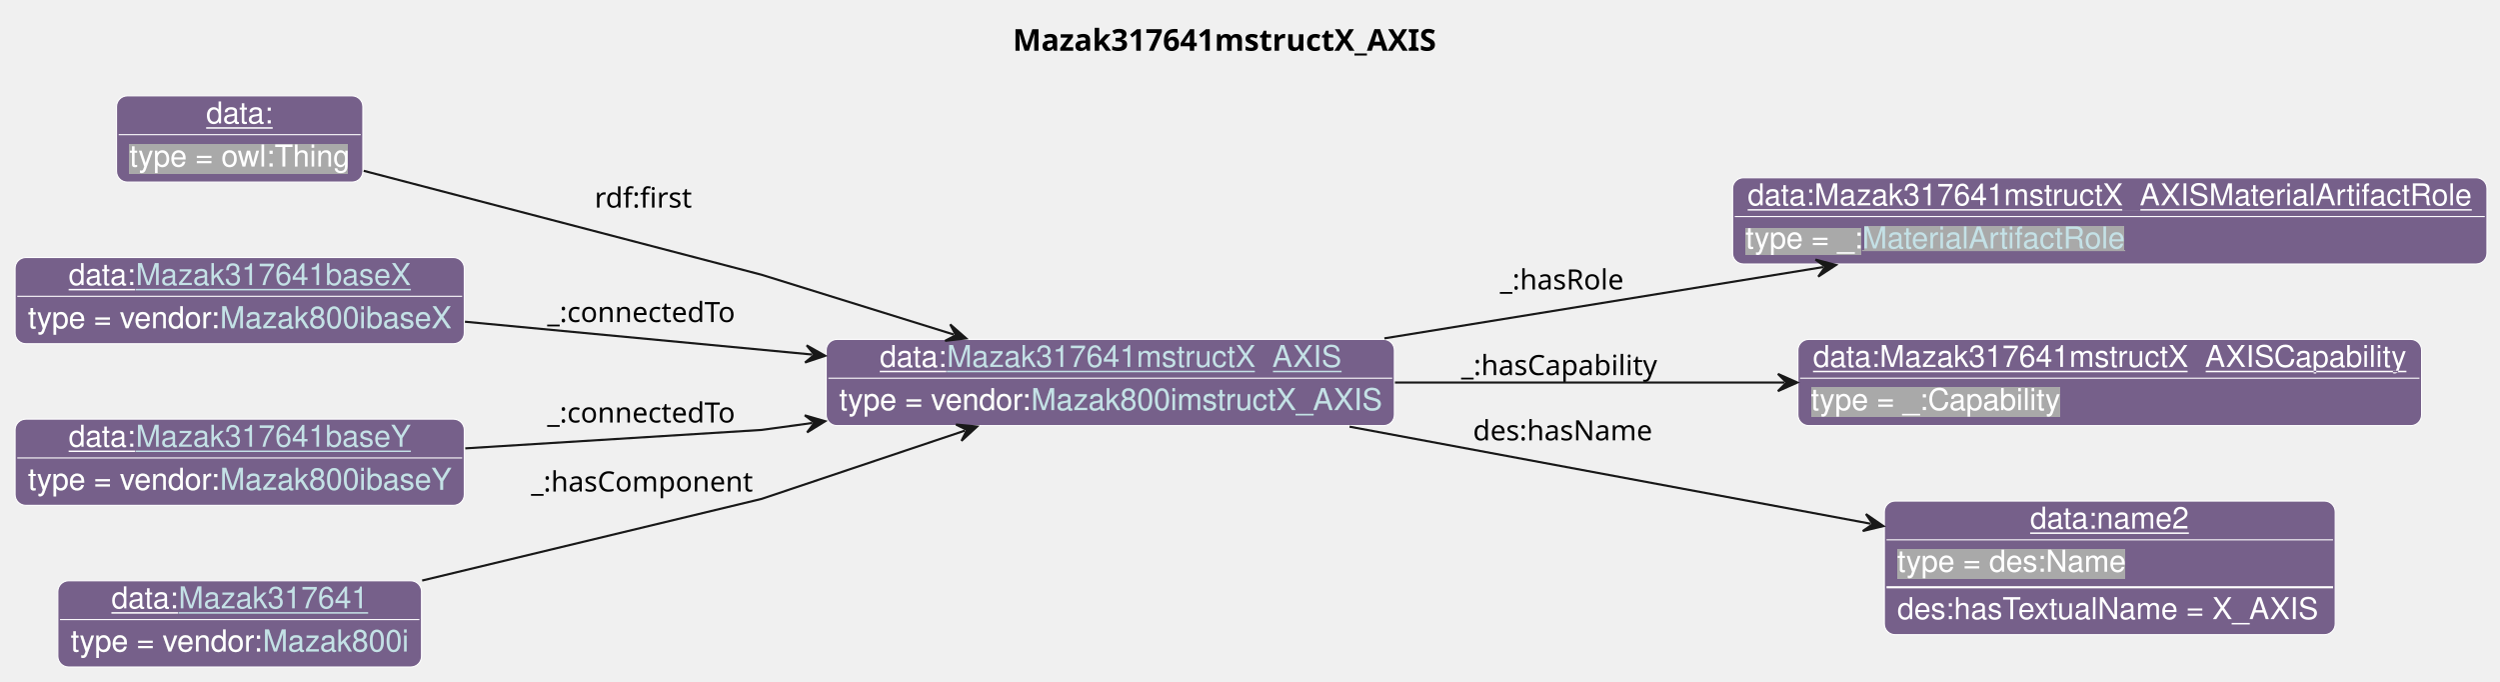
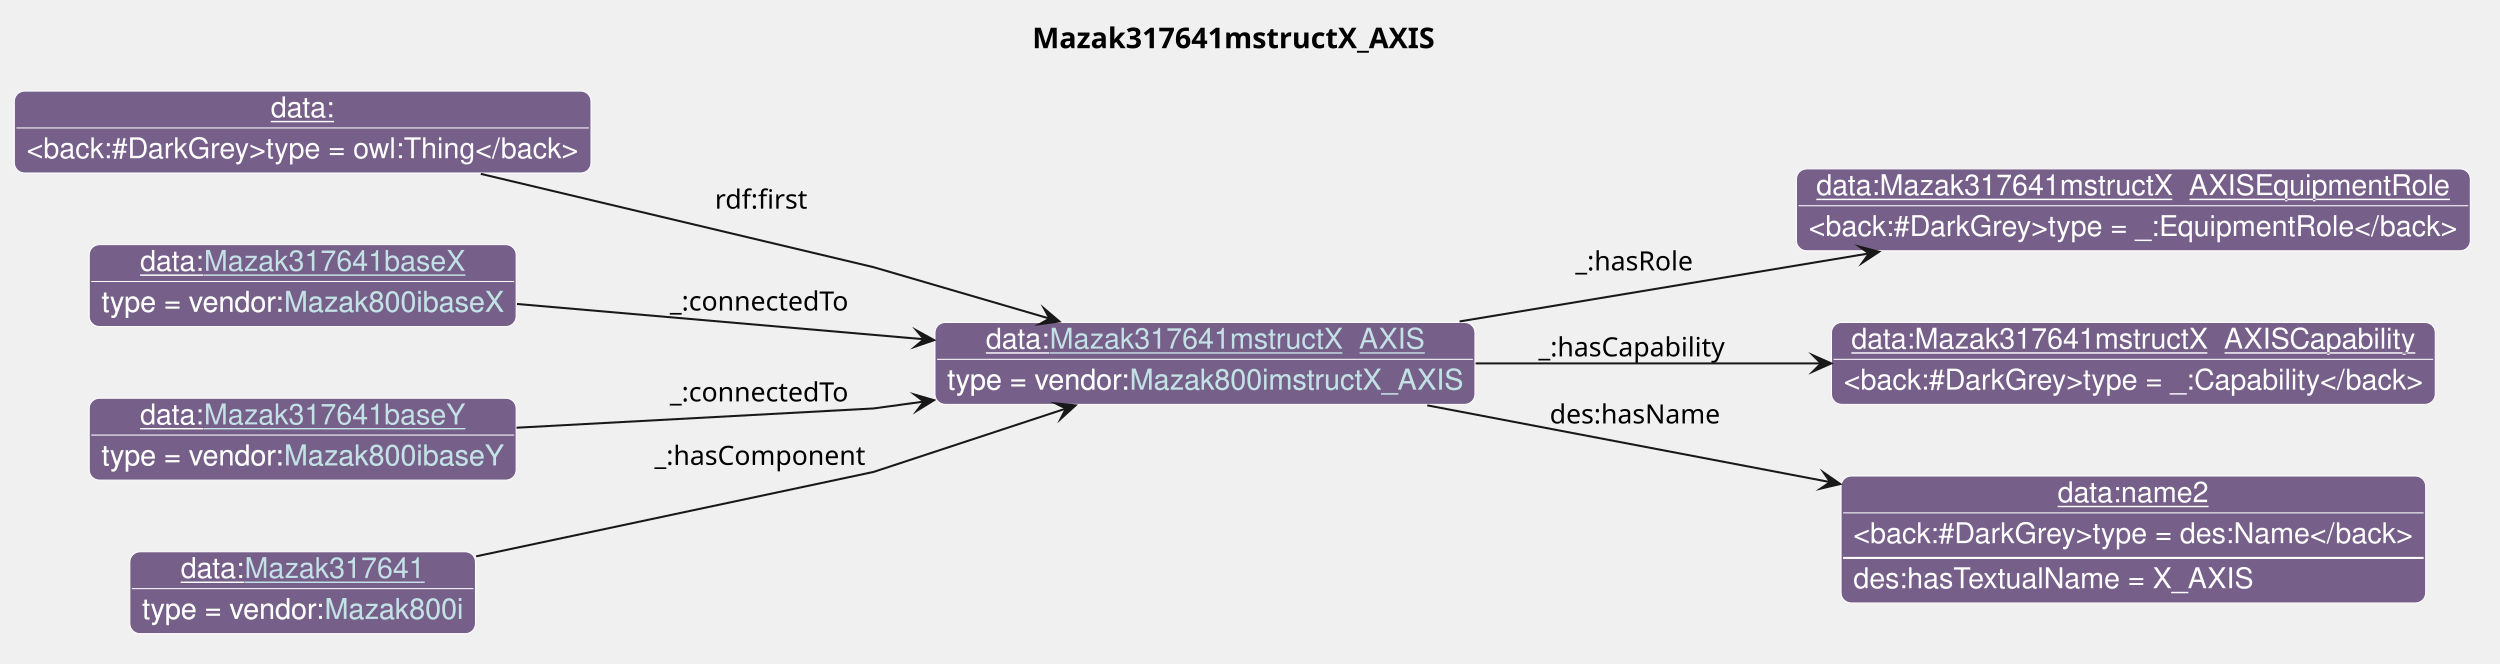
- <svg xmlns="http://www.w3.org/2000/svg" xmlns:xlink="http://www.w3.org/1999/xlink" contentStyleType="text/css" data-diagram-type="CLASS" height="316px" preserveAspectRatio="none" style="width:1160px;height:316px;background:#FFFFFF;" version="1.1" viewBox="0 0 1160 316" width="1160px" zoomAndPan="magnify">
+ <svg xmlns="http://www.w3.org/2000/svg" xmlns:xlink="http://www.w3.org/1999/xlink" contentStyleType="text/css" data-diagram-type="CLASS" height="324px" preserveAspectRatio="none" style="width:1221px;height:324px;background:#FFFFFF;" version="1.1" viewBox="0 0 1221 324" width="1221px" zoomAndPan="magnify">
  <defs>
-     <filter height="1" id="bdb4a9b7oexxv0" width="1" x="0" y="0">
+     <filter height="1" id="b1053mq4rckak0" width="1" x="0" y="0">
      <feFlood flood-color="#76608A" result="flood" />
-       <feComposite in="SourceGraphic" in2="flood" operator="over" />
-     </filter>
-     <filter height="1" id="bdb4a9b7oexxv1" width="1" x="0" y="0">
-       <feFlood flood-color="#A9A9A9" result="flood" />
      <feComposite in="SourceGraphic" in2="flood" operator="over" />
    </filter>
  </defs>
  <g>
    <g class="title" data-source-line="13">
-       <text fill="#000000" font-family="sans-serif" font-size="14" font-weight="bold" lengthAdjust="spacing" textLength="206.185" x="470.111" y="23.535">Mazak317641mstructX_AXIS</text>
+       <text fill="#000000" font-family="sans-serif" font-size="14" font-weight="700" lengthAdjust="spacing" textLength="206.185" x="504.16" y="23.535">Mazak317641mstructX_AXIS</text>
    </g>
-     <g class="entity" data-entity="o0" data-source-line="131" data-uid="ent0002" id="entity_o0">
-       <rect fill="#76608A" height="40" rx="5" ry="5" style="stroke:#FFFFFF;stroke-width:0.5;" width="263.733" x="383.51" y="157.488" />
-       <text fill="#FFFFFF" font-family="Helvetica" font-size="14" lengthAdjust="spacing" text-decoration="underline" textLength="31.138" x="408.374" y="170.269">data:</text>
+     <g class="entity" data-qualified-name="o0" data-source-line="131" id="ent0001">
+       <rect fill="#76608A" height="40" rx="5" ry="5" style="stroke:#FFFFFF;stroke-width:0.5;" width="263.733" x="456.64" y="157.488" />
+       <text fill="#FFFFFF" font-family="Helvetica" font-size="14" lengthAdjust="spacing" text-decoration="underline" textLength="31.138" x="481.504" y="170.269">data:</text>
      <a href="./Mazak317641mstructX_AXIS.html" target="_top" title="./Mazak317641mstructX_AXIS.html" xlink:actuate="onRequest" xlink:href="./Mazak317641mstructX_AXIS.html" xlink:show="new" xlink:title="./Mazak317641mstructX_AXIS.html" xlink:type="simple">
-         <text fill="#C4E1E6" font-family="Helvetica" font-size="14" lengthAdjust="spacing" text-decoration="underline" textLength="182.868" x="439.512" y="170.269">Mazak317641mstructX_AXIS</text>
+         <text fill="#C4E1E6" font-family="Helvetica" font-size="14" lengthAdjust="spacing" text-decoration="underline" textLength="182.868" x="512.641" y="170.269">Mazak317641mstructX_AXIS</text>
      </a>
-       <line style="stroke:#FFFFFF;stroke-width:0.5;" x1="384.51" x2="646.243" y1="175.488" y2="175.488" />
-       <text fill="#FFFFFF" filter="url(#bdb4a9b7oexxv0)" font-family="Helvetica" font-size="14" lengthAdjust="spacing" textLength="89.113" x="389.51" y="190.269">type = vendor:</text>
+       <line style="stroke:#FFFFFF;stroke-width:0.5;" x1="457.64" x2="719.373" y1="175.488" y2="175.488" />
+       <text fill="#FFFFFF" filter="url(#b1053mq4rckak0)" font-family="Helvetica" font-size="14" lengthAdjust="spacing" textLength="89.113" x="462.64" y="190.269">type = vendor:</text>
      <a href="../Mazak.html#Mazak800imstructX_AXIS" target="_top" title="../Mazak.html#Mazak800imstructX_AXIS" xlink:actuate="onRequest" xlink:href="../Mazak.html#Mazak800imstructX_AXIS" xlink:show="new" xlink:title="../Mazak.html#Mazak800imstructX_AXIS" xlink:type="simple">
-         <text fill="#C4E1E6" filter="url(#bdb4a9b7oexxv0)" font-family="Helvetica" font-size="14" lengthAdjust="spacing" textLength="162.62" x="478.623" y="190.269">Mazak800imstructX_AXIS</text>
-         <line style="stroke:#76608A;stroke-width:0.5;" x1="478.623" x2="641.243" y1="191.269" y2="191.269" />
+         <text fill="#C4E1E6" filter="url(#b1053mq4rckak0)" font-family="Helvetica" font-size="14" lengthAdjust="spacing" textLength="162.62" x="551.753" y="190.269">Mazak800imstructX_AXIS</text>
+         <line style="stroke:#76608A;stroke-width:0.5;" x1="551.753" x2="714.373" y1="191.269" y2="191.269" />
      </a>
    </g>
-     <g class="entity" data-entity="o1" data-source-line="131" data-uid="ent0003" id="entity_o1">
-       <rect fill="#76608A" height="40" rx="5" ry="5" style="stroke:#FFFFFF;stroke-width:0.5;" width="350.157" x="804.25" y="82.488" />
-       <text fill="#FFFFFF" font-family="Helvetica" font-size="14" lengthAdjust="spacing" text-decoration="underline" textLength="336.157" x="811.25" y="95.269">data:Mazak317641mstructX_AXISMaterialArtifactRole</text>
-       <line style="stroke:#FFFFFF;stroke-width:0.5;" x1="805.25" x2="1153.407" y1="100.488" y2="100.488" />
-       <text fill="#FFFFFF" filter="url(#bdb4a9b7oexxv1)" font-family="Helvetica" font-size="14" lengthAdjust="spacing" textLength="54.093" x="810.25" y="115.269">type = _:</text>
-       <a href="../MTConnect.html#MaterialArtifactRole" target="_top" title="../MTConnect.html#MaterialArtifactRole" xlink:actuate="onRequest" xlink:href="../MTConnect.html#MaterialArtifactRole" xlink:show="new" xlink:title="../MTConnect.html#MaterialArtifactRole" xlink:type="simple">
-         <text fill="#C4E1E6" filter="url(#bdb4a9b7oexxv1)" font-family="Helvetica" font-size="14" lengthAdjust="spacing" textLength="122.151" x="864.343" y="115.269">MaterialArtifactRole</text>
-         <line style="stroke:#A9A9A9;stroke-width:0.5;" x1="864.343" x2="986.494" y1="116.269" y2="116.269" />
+     <g class="entity" data-qualified-name="o1" data-source-line="131" id="ent0002">
+       <rect fill="#76608A" height="40" rx="5" ry="5" style="stroke:#FFFFFF;stroke-width:0.5;" width="329.126" x="877.38" y="82.488" />
+       <text fill="#FFFFFF" font-family="Helvetica" font-size="14" lengthAdjust="spacing" text-decoration="underline" textLength="309.729" x="887.078" y="95.269">data:Mazak317641mstructX_AXISEquipmentRole</text>
+       <line style="stroke:#FFFFFF;stroke-width:0.5;" x1="878.38" x2="1205.506" y1="100.488" y2="100.488" />
+       <text fill="#FFFFFF" font-family="Helvetica" font-size="14" lengthAdjust="spacing" textLength="317.126" x="883.38" y="115.269">&lt;back:#DarkGrey&gt;type = _:EquipmentRole&lt;/back&gt;</text>
+     </g>
+     <g class="entity" data-qualified-name="o2" data-source-line="131" id="ent0003">
+       <rect fill="#76608A" height="40" rx="5" ry="5" style="stroke:#FFFFFF;stroke-width:0.5;" width="294.878" x="894.5" y="157.488" />
+       <text fill="#FFFFFF" font-family="Helvetica" font-size="14" lengthAdjust="spacing" text-decoration="underline" textLength="275.481" x="904.198" y="170.269">data:Mazak317641mstructX_AXISCapability</text>
+       <line style="stroke:#FFFFFF;stroke-width:0.5;" x1="895.5" x2="1188.378" y1="175.488" y2="175.488" />
+       <text fill="#FFFFFF" font-family="Helvetica" font-size="14" lengthAdjust="spacing" textLength="282.878" x="900.5" y="190.269">&lt;back:#DarkGrey&gt;type = _:Capability&lt;/back&gt;</text>
+     </g>
+     <g class="entity" data-qualified-name="o3" data-source-line="131" id="ent0004">
+       <rect fill="#76608A" height="62" rx="5" ry="5" style="stroke:#FFFFFF;stroke-width:0.5;" width="285.533" x="899.17" y="232.488" />
+       <text fill="#FFFFFF" font-family="Helvetica" font-size="14" lengthAdjust="spacing" text-decoration="underline" textLength="73.944" x="1004.964" y="245.269">data:name2</text>
+       <line style="stroke:#FFFFFF;stroke-width:0.5;" x1="900.17" x2="1183.703" y1="250.488" y2="250.488" />
+       <text fill="#FFFFFF" font-family="Helvetica" font-size="14" lengthAdjust="spacing" textLength="273.533" x="905.17" y="265.269">&lt;back:#DarkGrey&gt;type = des:Name&lt;/back&gt;</text>
+       <line style="stroke:#FFFFFF;stroke-width:1;" x1="900.17" x2="1183.703" y1="272.488" y2="272.488" />
+       <text fill="#FFFFFF" font-family="Helvetica" font-size="14" lengthAdjust="spacing" textLength="197.272" x="905.17" y="287.269">des:hasTextualName = X_AXIS</text>
+     </g>
+     <g class="entity" data-qualified-name="o4" data-source-line="131" id="ent0005">
+       <rect fill="#76608A" height="40" rx="5" ry="5" style="stroke:#FFFFFF;stroke-width:0.5;" width="281.644" x="7" y="44.488" />
+       <text fill="#FFFFFF" font-family="Helvetica" font-size="14" lengthAdjust="spacing" text-decoration="underline" textLength="31.138" x="132.253" y="57.269">data:</text>
+       <line style="stroke:#FFFFFF;stroke-width:0.5;" x1="8" x2="287.644" y1="62.488" y2="62.488" />
+       <text fill="#FFFFFF" font-family="Helvetica" font-size="14" lengthAdjust="spacing" textLength="269.644" x="13" y="77.269">&lt;back:#DarkGrey&gt;type = owl:Thing&lt;/back&gt;</text>
+     </g>
+     <g class="entity" data-qualified-name="o5" data-source-line="131" id="ent0006">
+       <rect fill="#76608A" height="40" rx="5" ry="5" style="stroke:#FFFFFF;stroke-width:0.5;" width="208.513" x="43.57" y="119.488" />
+       <text fill="#FFFFFF" font-family="Helvetica" font-size="14" lengthAdjust="spacing" text-decoration="underline" textLength="31.138" x="68.434" y="132.269">data:</text>
+       <a href="./Mazak317641baseX.html" target="_top" title="./Mazak317641baseX.html" xlink:actuate="onRequest" xlink:href="./Mazak317641baseX.html" xlink:show="new" xlink:title="./Mazak317641baseX.html" xlink:type="simple">
+         <text fill="#C4E1E6" font-family="Helvetica" font-size="14" lengthAdjust="spacing" text-decoration="underline" textLength="127.647" x="99.572" y="132.269">Mazak317641baseX</text>
+       </a>
+       <line style="stroke:#FFFFFF;stroke-width:0.5;" x1="44.57" x2="251.083" y1="137.488" y2="137.488" />
+       <text fill="#FFFFFF" filter="url(#b1053mq4rckak0)" font-family="Helvetica" font-size="14" lengthAdjust="spacing" textLength="89.113" x="49.57" y="152.269">type = vendor:</text>
+       <a href="../Mazak.html#Mazak800ibaseX" target="_top" title="../Mazak.html#Mazak800ibaseX" xlink:actuate="onRequest" xlink:href="../Mazak.html#Mazak800ibaseX" xlink:show="new" xlink:title="../Mazak.html#Mazak800ibaseX" xlink:type="simple">
+         <text fill="#C4E1E6" filter="url(#b1053mq4rckak0)" font-family="Helvetica" font-size="14" lengthAdjust="spacing" textLength="107.399" x="138.683" y="152.269">Mazak800ibaseX</text>
+         <line style="stroke:#76608A;stroke-width:0.5;" x1="138.683" x2="246.083" y1="153.269" y2="153.269" />
      </a>
    </g>
-     <g class="entity" data-entity="o2" data-source-line="131" data-uid="ent0004" id="entity_o2">
-       <rect fill="#76608A" height="40" rx="5" ry="5" style="stroke:#FFFFFF;stroke-width:0.5;" width="289.481" x="834.58" y="157.488" />
-       <text fill="#FFFFFF" font-family="Helvetica" font-size="14" lengthAdjust="spacing" text-decoration="underline" textLength="275.481" x="841.58" y="170.269">data:Mazak317641mstructX_AXISCapability</text>
-       <line style="stroke:#FFFFFF;stroke-width:0.5;" x1="835.58" x2="1123.061" y1="175.488" y2="175.488" />
-       <text fill="#FFFFFF" filter="url(#bdb4a9b7oexxv1)" font-family="Helvetica" font-size="14" lengthAdjust="spacing" textLength="115.568" x="840.58" y="190.269">type = _:Capability</text>
-     </g>
-     <g class="entity" data-entity="o3" data-source-line="131" data-uid="ent0005" id="entity_o3">
-       <rect fill="#76608A" height="62" rx="5" ry="5" style="stroke:#FFFFFF;stroke-width:0.5;" width="209.272" x="874.69" y="232.488" />
-       <text fill="#FFFFFF" font-family="Helvetica" font-size="14" lengthAdjust="spacing" text-decoration="underline" textLength="73.944" x="942.354" y="245.269">data:name2</text>
-       <line style="stroke:#FFFFFF;stroke-width:0.5;" x1="875.69" x2="1082.961" y1="250.488" y2="250.488" />
-       <text fill="#FFFFFF" filter="url(#bdb4a9b7oexxv1)" font-family="Helvetica" font-size="14" lengthAdjust="spacing" textLength="106.224" x="880.69" y="265.269">type = des:Name</text>
-       <line style="stroke:#FFFFFF;stroke-width:1;" x1="875.69" x2="1082.961" y1="272.488" y2="272.488" />
-       <text fill="#FFFFFF" font-family="Helvetica" font-size="14" lengthAdjust="spacing" textLength="197.272" x="880.69" y="287.269">des:hasTextualName = X_AXIS</text>
-     </g>
-     <g class="entity" data-entity="o4" data-source-line="131" data-uid="ent0006" id="entity_o4">
-       <rect fill="#76608A" height="40" rx="5" ry="5" style="stroke:#FFFFFF;stroke-width:0.5;" width="114.334" x="54.09" y="44.488" />
-       <text fill="#FFFFFF" font-family="Helvetica" font-size="14" lengthAdjust="spacing" text-decoration="underline" textLength="31.138" x="95.688" y="57.269">data:</text>
-       <line style="stroke:#FFFFFF;stroke-width:0.5;" x1="55.09" x2="167.424" y1="62.488" y2="62.488" />
-       <text fill="#FFFFFF" filter="url(#bdb4a9b7oexxv1)" font-family="Helvetica" font-size="14" lengthAdjust="spacing" textLength="102.334" x="60.09" y="77.269">type = owl:Thing</text>
-     </g>
-     <g class="entity" data-entity="o5" data-source-line="131" data-uid="ent0007" id="entity_o5">
-       <rect fill="#76608A" height="40" rx="5" ry="5" style="stroke:#FFFFFF;stroke-width:0.5;" width="208.513" x="7" y="119.488" />
-       <text fill="#FFFFFF" font-family="Helvetica" font-size="14" lengthAdjust="spacing" text-decoration="underline" textLength="31.138" x="31.864" y="132.269">data:</text>
-       <a href="./Mazak317641baseX.html" target="_top" title="./Mazak317641baseX.html" xlink:actuate="onRequest" xlink:href="./Mazak317641baseX.html" xlink:show="new" xlink:title="./Mazak317641baseX.html" xlink:type="simple">
-         <text fill="#C4E1E6" font-family="Helvetica" font-size="14" lengthAdjust="spacing" text-decoration="underline" textLength="127.647" x="63.002" y="132.269">Mazak317641baseX</text>
+     <g class="entity" data-qualified-name="o6" data-source-line="131" id="ent0007">
+       <rect fill="#76608A" height="40" rx="5" ry="5" style="stroke:#FFFFFF;stroke-width:0.5;" width="208.513" x="43.57" y="194.488" />
+       <text fill="#FFFFFF" font-family="Helvetica" font-size="14" lengthAdjust="spacing" text-decoration="underline" textLength="31.138" x="68.434" y="207.269">data:</text>
+       <a href="./Mazak317641baseY.html" target="_top" title="./Mazak317641baseY.html" xlink:actuate="onRequest" xlink:href="./Mazak317641baseY.html" xlink:show="new" xlink:title="./Mazak317641baseY.html" xlink:type="simple">
+         <text fill="#C4E1E6" font-family="Helvetica" font-size="14" lengthAdjust="spacing" text-decoration="underline" textLength="127.647" x="99.572" y="207.269">Mazak317641baseY</text>
      </a>
-       <line style="stroke:#FFFFFF;stroke-width:0.5;" x1="8" x2="214.513" y1="137.488" y2="137.488" />
-       <text fill="#FFFFFF" filter="url(#bdb4a9b7oexxv0)" font-family="Helvetica" font-size="14" lengthAdjust="spacing" textLength="89.113" x="13" y="152.269">type = vendor:</text>
-       <a href="../Mazak.html#Mazak800ibaseX" target="_top" title="../Mazak.html#Mazak800ibaseX" xlink:actuate="onRequest" xlink:href="../Mazak.html#Mazak800ibaseX" xlink:show="new" xlink:title="../Mazak.html#Mazak800ibaseX" xlink:type="simple">
-         <text fill="#C4E1E6" filter="url(#bdb4a9b7oexxv0)" font-family="Helvetica" font-size="14" lengthAdjust="spacing" textLength="107.399" x="102.113" y="152.269">Mazak800ibaseX</text>
-         <line style="stroke:#76608A;stroke-width:0.5;" x1="102.113" x2="209.513" y1="153.269" y2="153.269" />
+       <line style="stroke:#FFFFFF;stroke-width:0.5;" x1="44.57" x2="251.083" y1="212.488" y2="212.488" />
+       <text fill="#FFFFFF" filter="url(#b1053mq4rckak0)" font-family="Helvetica" font-size="14" lengthAdjust="spacing" textLength="89.113" x="49.57" y="227.269">type = vendor:</text>
+       <a href="../Mazak.html#Mazak800ibaseY" target="_top" title="../Mazak.html#Mazak800ibaseY" xlink:actuate="onRequest" xlink:href="../Mazak.html#Mazak800ibaseY" xlink:show="new" xlink:title="../Mazak.html#Mazak800ibaseY" xlink:type="simple">
+         <text fill="#C4E1E6" filter="url(#b1053mq4rckak0)" font-family="Helvetica" font-size="14" lengthAdjust="spacing" textLength="107.399" x="138.683" y="227.269">Mazak800ibaseY</text>
+         <line style="stroke:#76608A;stroke-width:0.5;" x1="138.683" x2="246.083" y1="228.269" y2="228.269" />
      </a>
    </g>
-     <g class="entity" data-entity="o6" data-source-line="131" data-uid="ent0008" id="entity_o6">
-       <rect fill="#76608A" height="40" rx="5" ry="5" style="stroke:#FFFFFF;stroke-width:0.5;" width="208.513" x="7" y="194.488" />
-       <text fill="#FFFFFF" font-family="Helvetica" font-size="14" lengthAdjust="spacing" text-decoration="underline" textLength="31.138" x="31.864" y="207.269">data:</text>
-       <a href="./Mazak317641baseY.html" target="_top" title="./Mazak317641baseY.html" xlink:actuate="onRequest" xlink:href="./Mazak317641baseY.html" xlink:show="new" xlink:title="./Mazak317641baseY.html" xlink:type="simple">
-         <text fill="#C4E1E6" font-family="Helvetica" font-size="14" lengthAdjust="spacing" text-decoration="underline" textLength="127.647" x="63.002" y="207.269">Mazak317641baseY</text>
+     <g class="entity" data-qualified-name="o7" data-source-line="131" id="ent0008">
+       <rect fill="#76608A" height="40" rx="5" ry="5" style="stroke:#FFFFFF;stroke-width:0.5;" width="168.816" x="63.41" y="269.488" />
+       <text fill="#FFFFFF" font-family="Helvetica" font-size="14" lengthAdjust="spacing" text-decoration="underline" textLength="31.138" x="88.274" y="282.269">data:</text>
+       <a href="./Mazak317641.html" target="_top" title="./Mazak317641.html" xlink:actuate="onRequest" xlink:href="./Mazak317641.html" xlink:show="new" xlink:title="./Mazak317641.html" xlink:type="simple">
+         <text fill="#C4E1E6" font-family="Helvetica" font-size="14" lengthAdjust="spacing" text-decoration="underline" textLength="87.951" x="119.412" y="282.269">Mazak317641</text>
      </a>
-       <line style="stroke:#FFFFFF;stroke-width:0.5;" x1="8" x2="214.513" y1="212.488" y2="212.488" />
-       <text fill="#FFFFFF" filter="url(#bdb4a9b7oexxv0)" font-family="Helvetica" font-size="14" lengthAdjust="spacing" textLength="89.113" x="13" y="227.269">type = vendor:</text>
-       <a href="../Mazak.html#Mazak800ibaseY" target="_top" title="../Mazak.html#Mazak800ibaseY" xlink:actuate="onRequest" xlink:href="../Mazak.html#Mazak800ibaseY" xlink:show="new" xlink:title="../Mazak.html#Mazak800ibaseY" xlink:type="simple">
-         <text fill="#C4E1E6" filter="url(#bdb4a9b7oexxv0)" font-family="Helvetica" font-size="14" lengthAdjust="spacing" textLength="107.399" x="102.113" y="227.269">Mazak800ibaseY</text>
-         <line style="stroke:#76608A;stroke-width:0.5;" x1="102.113" x2="209.513" y1="228.269" y2="228.269" />
+       <line style="stroke:#FFFFFF;stroke-width:0.5;" x1="64.41" x2="231.226" y1="287.488" y2="287.488" />
+       <text fill="#FFFFFF" filter="url(#b1053mq4rckak0)" font-family="Helvetica" font-size="14" lengthAdjust="spacing" textLength="89.113" x="69.41" y="302.269">type = vendor:</text>
+       <a href="../Mazak.html#Mazak800i" target="_top" title="../Mazak.html#Mazak800i" xlink:actuate="onRequest" xlink:href="../Mazak.html#Mazak800i" xlink:show="new" xlink:title="../Mazak.html#Mazak800i" xlink:type="simple">
+         <text fill="#C4E1E6" filter="url(#b1053mq4rckak0)" font-family="Helvetica" font-size="14" lengthAdjust="spacing" textLength="67.703" x="158.523" y="302.269">Mazak800i</text>
+         <line style="stroke:#76608A;stroke-width:0.5;" x1="158.523" x2="226.226" y1="303.269" y2="303.269" />
      </a>
    </g>
-     <g class="entity" data-entity="o7" data-source-line="131" data-uid="ent0009" id="entity_o7">
-       <rect fill="#76608A" height="40" rx="5" ry="5" style="stroke:#FFFFFF;stroke-width:0.5;" width="168.816" x="26.85" y="269.488" />
-       <text fill="#FFFFFF" font-family="Helvetica" font-size="14" lengthAdjust="spacing" text-decoration="underline" textLength="31.138" x="51.714" y="282.269">data:</text>
-       <a href="./Mazak317641.html" target="_top" title="./Mazak317641.html" xlink:actuate="onRequest" xlink:href="./Mazak317641.html" xlink:show="new" xlink:title="./Mazak317641.html" xlink:type="simple">
-         <text fill="#C4E1E6" font-family="Helvetica" font-size="14" lengthAdjust="spacing" text-decoration="underline" textLength="87.951" x="82.852" y="282.269">Mazak317641</text>
-       </a>
-       <line style="stroke:#FFFFFF;stroke-width:0.5;" x1="27.85" x2="194.666" y1="287.488" y2="287.488" />
-       <text fill="#FFFFFF" filter="url(#bdb4a9b7oexxv0)" font-family="Helvetica" font-size="14" lengthAdjust="spacing" textLength="89.113" x="32.85" y="302.269">type = vendor:</text>
-       <a href="../Mazak.html#Mazak800i" target="_top" title="../Mazak.html#Mazak800i" xlink:actuate="onRequest" xlink:href="../Mazak.html#Mazak800i" xlink:show="new" xlink:title="../Mazak.html#Mazak800i" xlink:type="simple">
-         <text fill="#C4E1E6" filter="url(#bdb4a9b7oexxv0)" font-family="Helvetica" font-size="14" lengthAdjust="spacing" textLength="67.703" x="121.963" y="302.269">Mazak800i</text>
-         <line style="stroke:#76608A;stroke-width:0.5;" x1="121.963" x2="189.666" y1="303.269" y2="303.269" />
-       </a>
+     <g class="link" data-entity-1="ent0001" data-entity-2="ent0002" data-link-type="dependency" data-source-line="195" id="lnk9">
+       <path codeLine="195" d="M712.87,156.998 C776.56,146.408 849.128,134.358 912.798,123.778" fill="none" id="o0-to-o1" style="stroke:#181818;stroke-width:1;" />
+       <polygon fill="#181818" points="917.73,122.958,908.196,120.488,912.798,123.778,909.507,128.38,917.73,122.958" style="stroke:#181818;stroke-width:1;stroke-linejoin:miter;stroke-miterlimit:10;" />
+       <text fill="#000000" font-family="sans-serif" font-size="13" lengthAdjust="spacing" textLength="59.693" x="769.38" y="132.067">_:hasRole</text>
    </g>
-     <g class="link" data-entity-1="o0" data-entity-2="o1" data-source-line="195" data-uid="lnk10" id="link_o0_o1">
-       <path codeLine="195" d="M642.61,156.998 C707.79,146.408 781.168,134.5 846.328,123.92" fill="none" id="o0-to-o1" style="stroke:#181818;stroke-width:1;" />
-       <polygon fill="#181818" points="852.25,122.958,842.725,120.452,847.315,123.76,844.007,128.349,852.25,122.958" style="stroke:#181818;stroke-width:1;" />
-       <text fill="#000000" font-family="sans-serif" font-size="13" lengthAdjust="spacing" textLength="59.693" x="696.25" y="134.307">_:hasRole</text>
+     <g class="link" data-entity-1="ent0001" data-entity-2="ent0003" data-link-type="dependency" data-source-line="195" id="lnk10">
+       <path codeLine="195" d="M720.69,177.488 C775.1,177.488 833.45,177.488 889.38,177.488" fill="none" id="o0-to-o2" style="stroke:#181818;stroke-width:1;" />
+       <polygon fill="#181818" points="894.38,177.488,885.38,173.488,889.38,177.488,885.38,181.488,894.38,177.488" style="stroke:#181818;stroke-width:1;stroke-linejoin:miter;stroke-miterlimit:10;" />
+       <text fill="#000000" font-family="sans-serif" font-size="13" lengthAdjust="spacing" textLength="95.132" x="751.38" y="174.057">_:hasCapability</text>
    </g>
-     <g class="link" data-entity-1="o0" data-entity-2="o2" data-source-line="195" data-uid="lnk11" id="link_o0_o2">
-       <path codeLine="195" d="M647.52,177.488 C705.8,177.488 768.59,177.488 828.29,177.488" fill="none" id="o0-to-o2" style="stroke:#181818;stroke-width:1;" />
-       <polygon fill="#181818" points="834.29,177.488,825.29,173.488,829.29,177.488,825.29,181.488,834.29,177.488" style="stroke:#181818;stroke-width:1;" />
-       <text fill="#000000" font-family="sans-serif" font-size="13" lengthAdjust="spacing" textLength="95.132" x="678.25" y="174.057">_:hasCapability</text>
+     <g class="link" data-entity-1="ent0001" data-entity-2="ent0004" data-link-type="dependency" data-source-line="195" id="lnk11">
+       <path codeLine="195" d="M697.07,197.978 C757.44,209.478 828.608,223.032 893.848,235.463" fill="none" id="o0-to-o3" style="stroke:#181818;stroke-width:1;" />
+       <polygon fill="#181818" points="898.76,236.398,890.668,230.785,893.848,235.463,889.17,238.643,898.76,236.398" style="stroke:#181818;stroke-width:1;stroke-linejoin:miter;stroke-miterlimit:10;" />
+       <text fill="#000000" font-family="sans-serif" font-size="13" lengthAdjust="spacing" textLength="84.202" x="756.88" y="206.827">des:hasName</text>
    </g>
-     <g class="link" data-entity-1="o0" data-entity-2="o3" data-source-line="195" data-uid="lnk12" id="link_o0_o3">
-       <path codeLine="195" d="M626.44,197.978 C701.56,211.968 794.552,229.269 868.361,243.019" fill="none" id="o0-to-o3" style="stroke:#181818;stroke-width:1;" />
-       <polygon fill="#181818" points="874.26,244.118,866.145,238.538,869.345,243.203,864.68,246.402,874.26,244.118" style="stroke:#181818;stroke-width:1;" />
-       <text fill="#000000" font-family="sans-serif" font-size="13" lengthAdjust="spacing" textLength="84.202" x="683.75" y="204.327">des:hasName</text>
+     <g class="link" data-entity-1="ent0005" data-entity-2="ent0001" data-link-type="dependency" data-source-line="195" id="lnk12">
+       <path codeLine="195" d="M234.82,84.918 C316.42,104.298 426.64,130.488 426.64,130.488 C426.64,130.488 469.271,142.947 512.62,155.607" fill="none" id="o4-to-o0" style="stroke:#181818;stroke-width:1;" />
+       <polygon fill="#181818" points="517.42,157.008,509.902,150.646,512.62,155.607,507.659,158.325,517.42,157.008" style="stroke:#181818;stroke-width:1;stroke-linejoin:miter;stroke-miterlimit:10;" />
+       <text fill="#000000" font-family="sans-serif" font-size="13" lengthAdjust="spacing" textLength="47.741" x="349.14" y="101.907">rdf:first</text>
    </g>
-     <g class="link" data-entity-1="o4" data-entity-2="o0" data-source-line="195" data-uid="lnk13" id="link_o4_o0">
-       <path codeLine="195" d="M168.82,79.258 C240.13,97.878 353.51,127.488 353.51,127.488 C353.51,127.488 398.33,141.417 442.75,155.227" fill="none" id="o4-to-o0" style="stroke:#181818;stroke-width:1;" />
-       <polygon fill="#181818" points="448.48,157.008,441.073,150.517,443.705,155.524,438.698,158.156,448.48,157.008" style="stroke:#181818;stroke-width:1;" />
-       <text fill="#000000" font-family="sans-serif" font-size="13" lengthAdjust="spacing" textLength="47.741" x="276.01" y="96.327">rdf:first</text>
+     <g class="link" data-entity-1="ent0006" data-entity-2="ent0001" data-link-type="dependency" data-source-line="195" id="lnk13">
+       <path codeLine="195" d="M252.51,148.468 C313.44,153.748 386.059,160.036 451.229,165.686" fill="none" id="o5-to-o0" style="stroke:#181818;stroke-width:1;" />
+       <polygon fill="#181818" points="456.21,166.118,447.589,161.356,451.229,165.686,446.898,169.326,456.21,166.118" style="stroke:#181818;stroke-width:1;stroke-linejoin:miter;stroke-miterlimit:10;" />
+       <text fill="#000000" font-family="sans-serif" font-size="13" lengthAdjust="spacing" textLength="91.787" x="327.14" y="151.657">_:connectedTo</text>
    </g>
-     <g class="link" data-entity-1="o5" data-entity-2="o0" data-source-line="195" data-uid="lnk14" id="link_o5_o0">
-       <path codeLine="195" d="M215.81,149.278 C266.78,154.088 322.797,159.383 377.057,164.513" fill="none" id="o5-to-o0" style="stroke:#181818;stroke-width:1;" />
-       <polygon fill="#181818" points="383.03,165.078,374.447,160.249,378.052,164.608,373.693,168.213,383.03,165.078" style="stroke:#181818;stroke-width:1;" />
-       <text fill="#000000" font-family="sans-serif" font-size="13" lengthAdjust="spacing" textLength="91.787" x="254.01" y="149.437">_:connectedTo</text>
+     <g class="link" data-entity-1="ent0007" data-entity-2="ent0001" data-link-type="dependency" data-source-line="195" id="lnk14">
+       <path codeLine="195" d="M252.27,208.898 C331.26,204.638 426.64,199.488 426.64,199.488 C426.64,199.488 433.716,198.528 451.197,196.128" fill="none" id="o6-to-o0" style="stroke:#181818;stroke-width:1;" />
+       <polygon fill="#181818" points="456.15,195.448,446.69,192.71,451.197,196.128,447.778,200.635,456.15,195.448" style="stroke:#181818;stroke-width:1;stroke-linejoin:miter;stroke-miterlimit:10;" />
+       <text fill="#000000" font-family="sans-serif" font-size="13" lengthAdjust="spacing" textLength="91.787" x="327.14" y="196.057">_:connectedTo</text>
    </g>
-     <g class="link" data-entity-1="o6" data-entity-2="o0" data-source-line="195" data-uid="lnk15" id="link_o6_o0">
-       <path codeLine="195" d="M215.97,208.038 C281.36,203.978 353.51,199.488 353.51,199.488 C353.51,199.488 359.596,198.664 377.076,196.264" fill="none" id="o6-to-o0" style="stroke:#181818;stroke-width:1;" />
-       <polygon fill="#181818" points="383.02,195.448,373.56,192.71,378.067,196.128,374.648,200.635,383.02,195.448" style="stroke:#181818;stroke-width:1;" />
-       <text fill="#000000" font-family="sans-serif" font-size="13" lengthAdjust="spacing" textLength="91.787" x="254.01" y="196.057">_:connectedTo</text>
-     </g>
-     <g class="link" data-entity-1="o7" data-entity-2="o0" data-source-line="195" data-uid="lnk16" id="link_o7_o0">
-       <path codeLine="195" d="M195.96,269.368 C265.64,252.618 353.51,231.488 353.51,231.488 C353.51,231.488 402.322,215.108 447.872,199.818" fill="none" id="o7-to-o0" style="stroke:#181818;stroke-width:1;" />
-       <polygon fill="#181818" points="453.56,197.908,443.755,196.98,448.82,199.499,446.301,204.564,453.56,197.908" style="stroke:#181818;stroke-width:1;" />
-       <text fill="#000000" font-family="sans-serif" font-size="13" lengthAdjust="spacing" textLength="106.012" x="246.51" y="228.057">_:hasComponent</text>
+     <g class="link" data-entity-1="ent0008" data-entity-2="ent0001" data-link-type="dependency" data-source-line="195" id="lnk15">
+       <path codeLine="195" d="M232.55,271.708 C314.36,254.338 426.64,230.488 426.64,230.488 C426.64,230.488 475.301,214.464 520.561,199.544" fill="none" id="o7-to-o0" style="stroke:#181818;stroke-width:1;" />
+       <polygon fill="#181818" points="525.31,197.978,515.51,196.997,520.561,199.544,518.015,204.595,525.31,197.978" style="stroke:#181818;stroke-width:1;stroke-linejoin:miter;stroke-miterlimit:10;" />
+       <text fill="#000000" font-family="sans-serif" font-size="13" lengthAdjust="spacing" textLength="106.012" x="319.64" y="227.057">_:hasComponent</text>
    </g>
  </g>
</svg>
